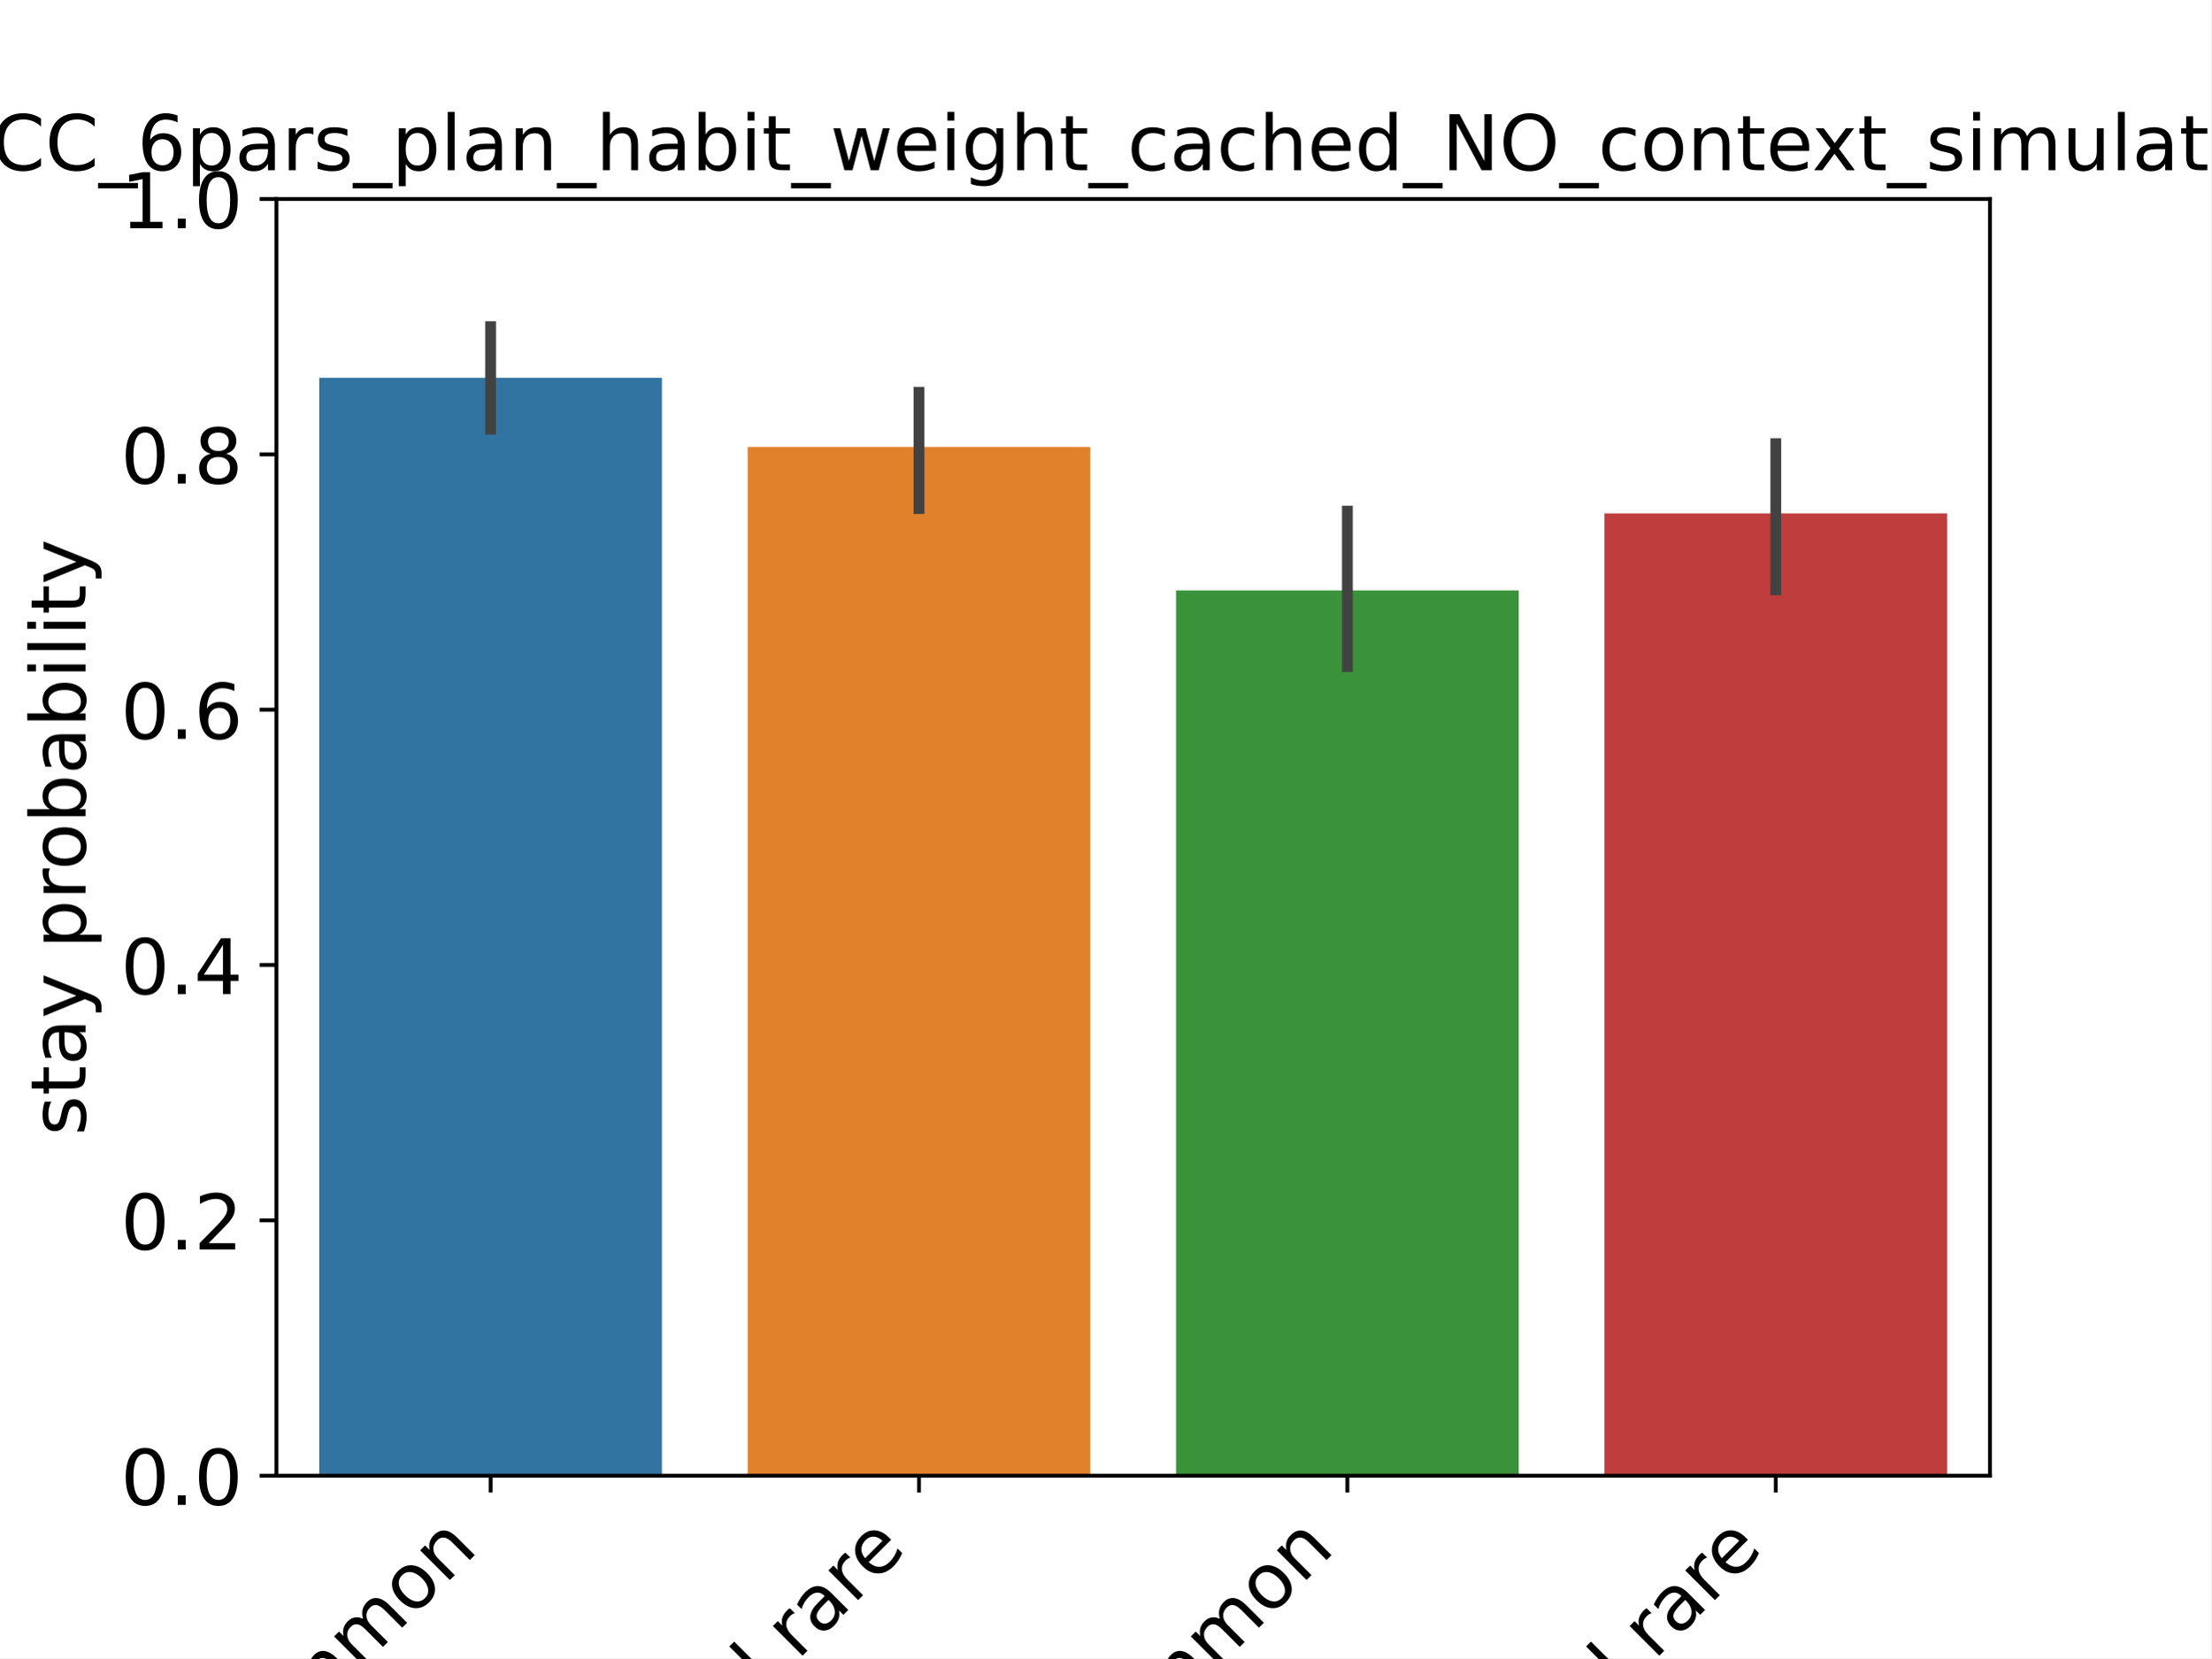
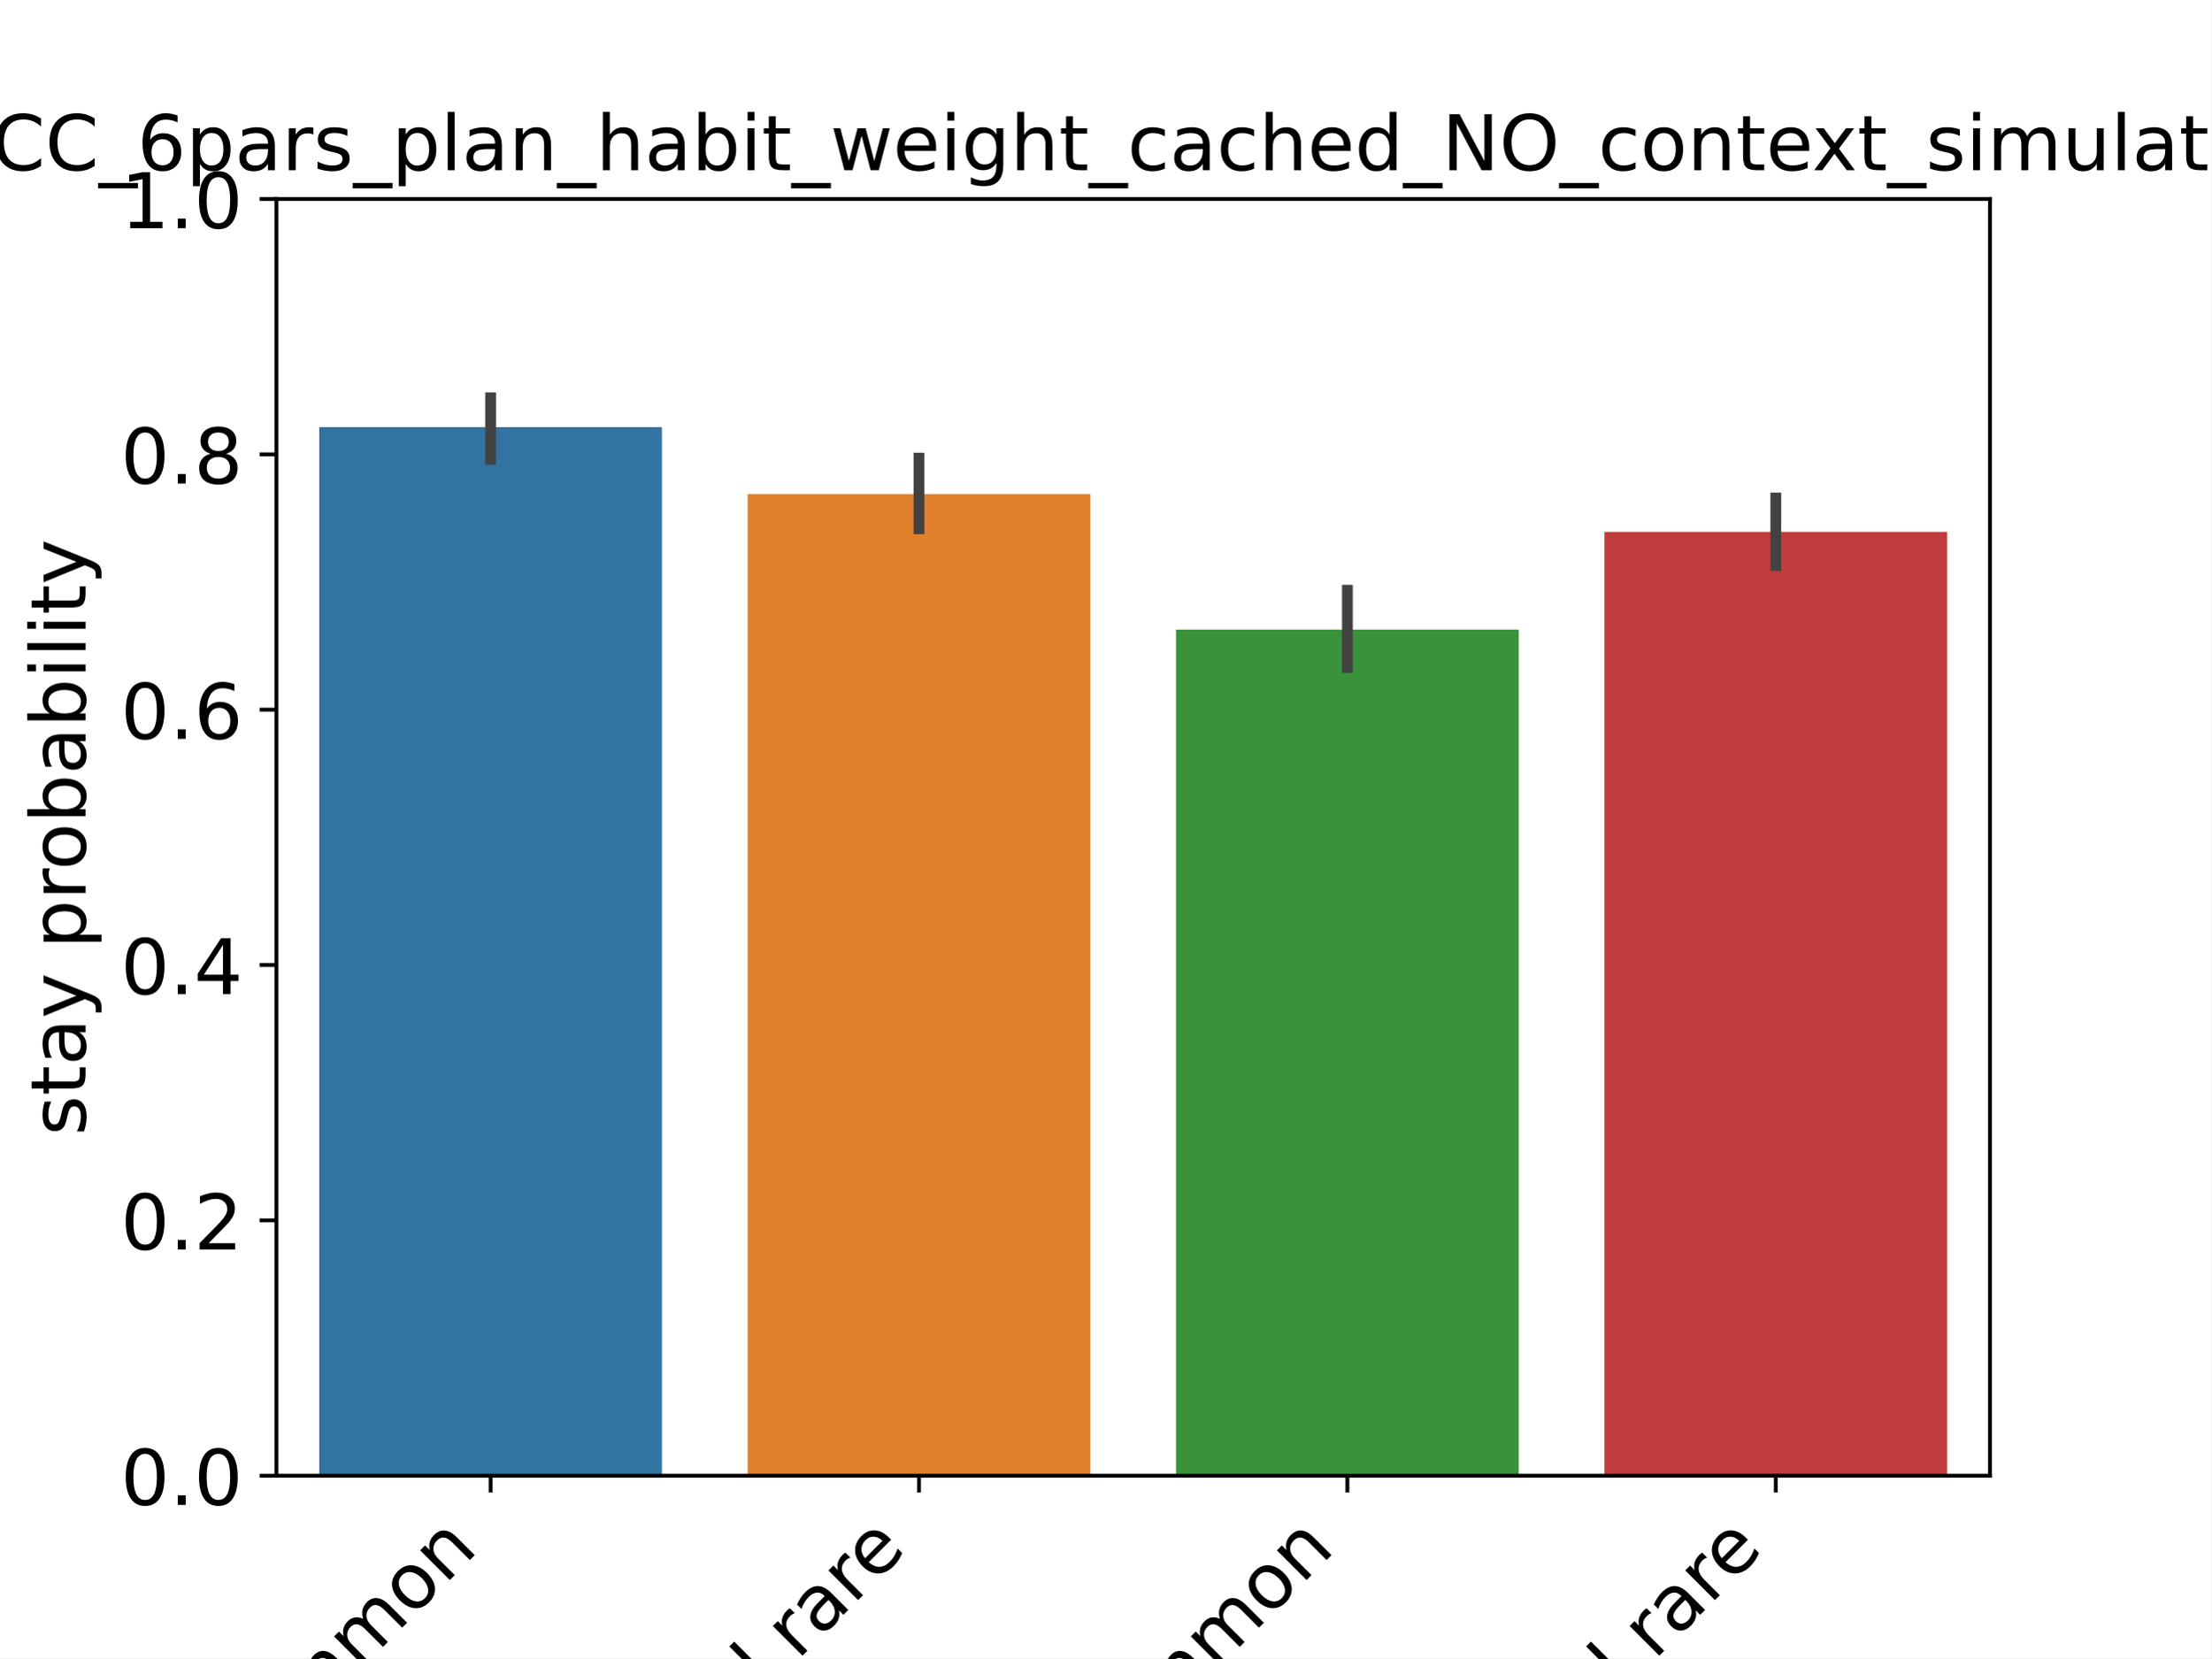
<svg xmlns="http://www.w3.org/2000/svg" xmlns:xlink="http://www.w3.org/1999/xlink" width="460.8pt" height="345.6pt" viewBox="0 0 460.8 345.6" version="1.1">
  <defs>
    <style type="text/css">*{stroke-linejoin: round; stroke-linecap: butt}</style>
  </defs>
  <g id="figure_1">
    <g id="patch_1">
      <path d="M 0 345.6  L 460.8 345.6  L 460.8 0  L 0 0  z " style="fill: #ffffff" />
    </g>
    <g id="axes_1">
      <g id="patch_2">
        <path d="M 57.6 307.584  L 414.72 307.584  L 414.72 41.472  L 57.6 41.472  z " style="fill: #ffffff" />
      </g>
      <g id="patch_3">
-         <path d="M 66.528 307.584  L 137.952 307.584  L 137.952 78.738  L 66.528 78.738  z " clip-path="url(#pe6ffb484b1)" style="fill: #3274a1" />
+         <path d="M 66.528 307.584  L 137.952 307.584  L 137.952 89.032  L 66.528 89.032  z " clip-path="url(#p9f98418de2)" style="fill: #3274a1" />
      </g>
      <g id="patch_4">
-         <path d="M 155.808 307.584  L 227.232 307.584  L 227.232 93.16  L 155.808 93.16  z " clip-path="url(#pe6ffb484b1)" style="fill: #e1812c" />
+         <path d="M 155.808 307.584  L 227.232 307.584  L 227.232 102.979  L 155.808 102.979  z " clip-path="url(#p9f98418de2)" style="fill: #e1812c" />
      </g>
      <g id="patch_5">
-         <path d="M 245.088 307.584  L 316.512 307.584  L 316.512 123.059  L 245.088 123.059  z " clip-path="url(#pe6ffb484b1)" style="fill: #3a923a" />
+         <path d="M 245.088 307.584  L 316.512 307.584  L 316.512 131.239  L 245.088 131.239  z " clip-path="url(#p9f98418de2)" style="fill: #3a923a" />
      </g>
      <g id="patch_6">
-         <path d="M 334.368 307.584  L 405.792 307.584  L 405.792 107.008  L 334.368 107.008  z " clip-path="url(#pe6ffb484b1)" style="fill: #c03d3e" />
+         <path d="M 334.368 307.584  L 405.792 307.584  L 405.792 110.868  L 334.368 110.868  z " clip-path="url(#p9f98418de2)" style="fill: #c03d3e" />
      </g>
      <g id="matplotlib.axis_1">
        <g id="xtick_1">
          <g id="line2d_1">
            <defs>
-               <path id="m8cacefad3a" d="M 0 0  L 0 3.5  " style="stroke: #000000; stroke-width: 0.8" />
+               <path id="mc9dd927cb3" d="M 0 0  L 0 3.5  " style="stroke: #000000; stroke-width: 0.8" />
            </defs>
            <g>
-               <use xlink:href="#m8cacefad3a" x="102.24" y="307.584" style="stroke: #000000; stroke-width: 0.8" />
+               <use xlink:href="#mc9dd927cb3" x="102.24" y="307.584" style="stroke: #000000; stroke-width: 0.8" />
            </g>
          </g>
          <g id="text_1">
            <g transform="translate(-6.307962 429.3757) rotate(-45) scale(0.16 -0.16)">
              <defs>
                <path id="DejaVuSans-72" d="M 2631 2963  Q 2534 3019 2420 3045  Q 2306 3072 2169 3072  Q 1681 3072 1420 2755  Q 1159 2438 1159 1844  L 1159 0  L 581 0  L 581 3500  L 1159 3500  L 1159 2956  Q 1341 3275 1631 3429  Q 1922 3584 2338 3584  Q 2397 3584 2469 3576  Q 2541 3569 2628 3553  L 2631 2963  z " transform="scale(0.015625)" />
                <path id="DejaVuSans-65" d="M 3597 1894  L 3597 1613  L 953 1613  Q 991 1019 1311 708  Q 1631 397 2203 397  Q 2534 397 2845 478  Q 3156 559 3463 722  L 3463 178  Q 3153 47 2828 -22  Q 2503 -91 2169 -91  Q 1331 -91 842 396  Q 353 884 353 1716  Q 353 2575 817 3079  Q 1281 3584 2069 3584  Q 2775 3584 3186 3129  Q 3597 2675 3597 1894  z M 3022 2063  Q 3016 2534 2758 2815  Q 2500 3097 2075 3097  Q 1594 3097 1305 2825  Q 1016 2553 972 2059  L 3022 2063  z " transform="scale(0.015625)" />
                <path id="DejaVuSans-77" d="M 269 3500  L 844 3500  L 1563 769  L 2278 3500  L 2956 3500  L 3675 769  L 4391 3500  L 4966 3500  L 4050 0  L 3372 0  L 2619 2869  L 1863 0  L 1184 0  L 269 3500  z " transform="scale(0.015625)" />
                <path id="DejaVuSans-61" d="M 2194 1759  Q 1497 1759 1228 1600  Q 959 1441 959 1056  Q 959 750 1161 570  Q 1363 391 1709 391  Q 2188 391 2477 730  Q 2766 1069 2766 1631  L 2766 1759  L 2194 1759  z M 3341 1997  L 3341 0  L 2766 0  L 2766 531  Q 2569 213 2275 61  Q 1981 -91 1556 -91  Q 1019 -91 701 211  Q 384 513 384 1019  Q 384 1609 779 1909  Q 1175 2209 1959 2209  L 2766 2209  L 2766 2266  Q 2766 2663 2505 2880  Q 2244 3097 1772 3097  Q 1472 3097 1187 3025  Q 903 2953 641 2809  L 641 3341  Q 956 3463 1253 3523  Q 1550 3584 1831 3584  Q 2591 3584 2966 3190  Q 3341 2797 3341 1997  z " transform="scale(0.015625)" />
                <path id="DejaVuSans-64" d="M 2906 2969  L 2906 4863  L 3481 4863  L 3481 0  L 2906 0  L 2906 525  Q 2725 213 2448 61  Q 2172 -91 1784 -91  Q 1150 -91 751 415  Q 353 922 353 1747  Q 353 2572 751 3078  Q 1150 3584 1784 3584  Q 2172 3584 2448 3432  Q 2725 3281 2906 2969  z M 947 1747  Q 947 1113 1208 752  Q 1469 391 1925 391  Q 2381 391 2643 752  Q 2906 1113 2906 1747  Q 2906 2381 2643 2742  Q 2381 3103 1925 3103  Q 1469 3103 1208 2742  Q 947 2381 947 1747  z " transform="scale(0.015625)" />
                <path id="DejaVuSans-20" transform="scale(0.015625)" />
                <path id="DejaVuSans-63" d="M 3122 3366  L 3122 2828  Q 2878 2963 2633 3030  Q 2388 3097 2138 3097  Q 1578 3097 1268 2742  Q 959 2388 959 1747  Q 959 1106 1268 751  Q 1578 397 2138 397  Q 2388 397 2633 464  Q 2878 531 3122 666  L 3122 134  Q 2881 22 2623 -34  Q 2366 -91 2075 -91  Q 1284 -91 818 406  Q 353 903 353 1747  Q 353 2603 823 3093  Q 1294 3584 2113 3584  Q 2378 3584 2631 3529  Q 2884 3475 3122 3366  z " transform="scale(0.015625)" />
                <path id="DejaVuSans-6f" d="M 1959 3097  Q 1497 3097 1228 2736  Q 959 2375 959 1747  Q 959 1119 1226 758  Q 1494 397 1959 397  Q 2419 397 2687 759  Q 2956 1122 2956 1747  Q 2956 2369 2687 2733  Q 2419 3097 1959 3097  z M 1959 3584  Q 2709 3584 3137 3096  Q 3566 2609 3566 1747  Q 3566 888 3137 398  Q 2709 -91 1959 -91  Q 1206 -91 779 398  Q 353 888 353 1747  Q 353 2609 779 3096  Q 1206 3584 1959 3584  z " transform="scale(0.015625)" />
                <path id="DejaVuSans-6d" d="M 3328 2828  Q 3544 3216 3844 3400  Q 4144 3584 4550 3584  Q 5097 3584 5394 3201  Q 5691 2819 5691 2113  L 5691 0  L 5113 0  L 5113 2094  Q 5113 2597 4934 2840  Q 4756 3084 4391 3084  Q 3944 3084 3684 2787  Q 3425 2491 3425 1978  L 3425 0  L 2847 0  L 2847 2094  Q 2847 2600 2669 2842  Q 2491 3084 2119 3084  Q 1678 3084 1418 2786  Q 1159 2488 1159 1978  L 1159 0  L 581 0  L 581 3500  L 1159 3500  L 1159 2956  Q 1356 3278 1631 3431  Q 1906 3584 2284 3584  Q 2666 3584 2933 3390  Q 3200 3197 3328 2828  z " transform="scale(0.015625)" />
                <path id="DejaVuSans-6e" d="M 3513 2113  L 3513 0  L 2938 0  L 2938 2094  Q 2938 2591 2744 2837  Q 2550 3084 2163 3084  Q 1697 3084 1428 2787  Q 1159 2491 1159 1978  L 1159 0  L 581 0  L 581 3500  L 1159 3500  L 1159 2956  Q 1366 3272 1645 3428  Q 1925 3584 2291 3584  Q 2894 3584 3203 3211  Q 3513 2838 3513 2113  z " transform="scale(0.015625)" />
              </defs>
              <use xlink:href="#DejaVuSans-72" />
              <use xlink:href="#DejaVuSans-65" transform="translate(38.86328 0)" />
              <use xlink:href="#DejaVuSans-77" transform="translate(100.3867 0)" />
              <use xlink:href="#DejaVuSans-61" transform="translate(182.1738 0)" />
              <use xlink:href="#DejaVuSans-72" transform="translate(243.4531 0)" />
              <use xlink:href="#DejaVuSans-64" transform="translate(282.8164 0)" />
              <use xlink:href="#DejaVuSans-65" transform="translate(346.293 0)" />
              <use xlink:href="#DejaVuSans-64" transform="translate(407.8164 0)" />
              <use xlink:href="#DejaVuSans-20" transform="translate(471.293 0)" />
              <use xlink:href="#DejaVuSans-63" transform="translate(503.0801 0)" />
              <use xlink:href="#DejaVuSans-6f" transform="translate(558.0605 0)" />
              <use xlink:href="#DejaVuSans-6d" transform="translate(619.2422 0)" />
              <use xlink:href="#DejaVuSans-6d" transform="translate(716.6543 0)" />
              <use xlink:href="#DejaVuSans-6f" transform="translate(814.0664 0)" />
              <use xlink:href="#DejaVuSans-6e" transform="translate(875.248 0)" />
            </g>
          </g>
        </g>
        <g id="xtick_2">
          <g id="line2d_2">
            <g>
-               <use xlink:href="#m8cacefad3a" x="191.52" y="307.584" style="stroke: #000000; stroke-width: 0.8" />
+               <use xlink:href="#mc9dd927cb3" x="191.52" y="307.584" style="stroke: #000000; stroke-width: 0.8" />
            </g>
          </g>
          <g id="text_2">
            <g transform="translate(109.3065 403.0413) rotate(-45) scale(0.16 -0.16)">
              <use xlink:href="#DejaVuSans-72" />
              <use xlink:href="#DejaVuSans-65" transform="translate(38.86328 0)" />
              <use xlink:href="#DejaVuSans-77" transform="translate(100.3867 0)" />
              <use xlink:href="#DejaVuSans-61" transform="translate(182.1738 0)" />
              <use xlink:href="#DejaVuSans-72" transform="translate(243.4531 0)" />
              <use xlink:href="#DejaVuSans-64" transform="translate(282.8164 0)" />
              <use xlink:href="#DejaVuSans-65" transform="translate(346.293 0)" />
              <use xlink:href="#DejaVuSans-64" transform="translate(407.8164 0)" />
              <use xlink:href="#DejaVuSans-20" transform="translate(471.293 0)" />
              <use xlink:href="#DejaVuSans-72" transform="translate(503.0801 0)" />
              <use xlink:href="#DejaVuSans-61" transform="translate(544.1934 0)" />
              <use xlink:href="#DejaVuSans-72" transform="translate(605.4727 0)" />
              <use xlink:href="#DejaVuSans-65" transform="translate(644.3359 0)" />
            </g>
          </g>
        </g>
        <g id="xtick_3">
          <g id="line2d_3">
            <g>
-               <use xlink:href="#m8cacefad3a" x="280.8" y="307.584" style="stroke: #000000; stroke-width: 0.8" />
+               <use xlink:href="#mc9dd927cb3" x="280.8" y="307.584" style="stroke: #000000; stroke-width: 0.8" />
            </g>
          </g>
          <g id="text_3">
            <g transform="translate(157.9119 443.7158) rotate(-45) scale(0.16 -0.16)">
              <defs>
                <path id="DejaVuSans-75" d="M 544 1381  L 544 3500  L 1119 3500  L 1119 1403  Q 1119 906 1312 657  Q 1506 409 1894 409  Q 2359 409 2629 706  Q 2900 1003 2900 1516  L 2900 3500  L 3475 3500  L 3475 0  L 2900 0  L 2900 538  Q 2691 219 2414 64  Q 2138 -91 1772 -91  Q 1169 -91 856 284  Q 544 659 544 1381  z M 1991 3584  L 1991 3584  z " transform="scale(0.015625)" />
              </defs>
              <use xlink:href="#DejaVuSans-75" />
              <use xlink:href="#DejaVuSans-6e" transform="translate(63.37891 0)" />
              <use xlink:href="#DejaVuSans-72" transform="translate(126.7578 0)" />
              <use xlink:href="#DejaVuSans-65" transform="translate(165.6211 0)" />
              <use xlink:href="#DejaVuSans-77" transform="translate(227.1445 0)" />
              <use xlink:href="#DejaVuSans-61" transform="translate(308.9316 0)" />
              <use xlink:href="#DejaVuSans-72" transform="translate(370.2109 0)" />
              <use xlink:href="#DejaVuSans-64" transform="translate(409.5742 0)" />
              <use xlink:href="#DejaVuSans-65" transform="translate(473.0508 0)" />
              <use xlink:href="#DejaVuSans-64" transform="translate(534.5742 0)" />
              <use xlink:href="#DejaVuSans-20" transform="translate(598.0508 0)" />
              <use xlink:href="#DejaVuSans-63" transform="translate(629.8379 0)" />
              <use xlink:href="#DejaVuSans-6f" transform="translate(684.8184 0)" />
              <use xlink:href="#DejaVuSans-6d" transform="translate(746 0)" />
              <use xlink:href="#DejaVuSans-6d" transform="translate(843.4121 0)" />
              <use xlink:href="#DejaVuSans-6f" transform="translate(940.8242 0)" />
              <use xlink:href="#DejaVuSans-6e" transform="translate(1002.006 0)" />
            </g>
          </g>
        </g>
        <g id="xtick_4">
          <g id="line2d_4">
            <g>
-               <use xlink:href="#m8cacefad3a" x="370.08" y="307.584" style="stroke: #000000; stroke-width: 0.8" />
+               <use xlink:href="#mc9dd927cb3" x="370.08" y="307.584" style="stroke: #000000; stroke-width: 0.8" />
            </g>
          </g>
          <g id="text_4">
            <g transform="translate(273.5263 417.3814) rotate(-45) scale(0.16 -0.16)">
              <use xlink:href="#DejaVuSans-75" />
              <use xlink:href="#DejaVuSans-6e" transform="translate(63.37891 0)" />
              <use xlink:href="#DejaVuSans-72" transform="translate(126.7578 0)" />
              <use xlink:href="#DejaVuSans-65" transform="translate(165.6211 0)" />
              <use xlink:href="#DejaVuSans-77" transform="translate(227.1445 0)" />
              <use xlink:href="#DejaVuSans-61" transform="translate(308.9316 0)" />
              <use xlink:href="#DejaVuSans-72" transform="translate(370.2109 0)" />
              <use xlink:href="#DejaVuSans-64" transform="translate(409.5742 0)" />
              <use xlink:href="#DejaVuSans-65" transform="translate(473.0508 0)" />
              <use xlink:href="#DejaVuSans-64" transform="translate(534.5742 0)" />
              <use xlink:href="#DejaVuSans-20" transform="translate(598.0508 0)" />
              <use xlink:href="#DejaVuSans-72" transform="translate(629.8379 0)" />
              <use xlink:href="#DejaVuSans-61" transform="translate(670.9512 0)" />
              <use xlink:href="#DejaVuSans-72" transform="translate(732.2305 0)" />
              <use xlink:href="#DejaVuSans-65" transform="translate(771.0938 0)" />
            </g>
          </g>
        </g>
      </g>
      <g id="matplotlib.axis_2">
        <g id="ytick_1">
          <g id="line2d_5">
            <defs>
-               <path id="mf212283c61" d="M 0 0  L -3.5 0  " style="stroke: #000000; stroke-width: 0.8" />
+               <path id="m3d195d88f5" d="M 0 0  L -3.5 0  " style="stroke: #000000; stroke-width: 0.8" />
            </defs>
            <g>
-               <use xlink:href="#mf212283c61" x="57.6" y="307.584" style="stroke: #000000; stroke-width: 0.8" />
+               <use xlink:href="#m3d195d88f5" x="57.6" y="307.584" style="stroke: #000000; stroke-width: 0.8" />
            </g>
          </g>
          <g id="text_5">
            <g transform="translate(25.155 313.6628) scale(0.16 -0.16)">
              <defs>
                <path id="DejaVuSans-30" d="M 2034 4250  Q 1547 4250 1301 3770  Q 1056 3291 1056 2328  Q 1056 1369 1301 889  Q 1547 409 2034 409  Q 2525 409 2770 889  Q 3016 1369 3016 2328  Q 3016 3291 2770 3770  Q 2525 4250 2034 4250  z M 2034 4750  Q 2819 4750 3233 4129  Q 3647 3509 3647 2328  Q 3647 1150 3233 529  Q 2819 -91 2034 -91  Q 1250 -91 836 529  Q 422 1150 422 2328  Q 422 3509 836 4129  Q 1250 4750 2034 4750  z " transform="scale(0.015625)" />
                <path id="DejaVuSans-2e" d="M 684 794  L 1344 794  L 1344 0  L 684 0  L 684 794  z " transform="scale(0.015625)" />
              </defs>
              <use xlink:href="#DejaVuSans-30" />
              <use xlink:href="#DejaVuSans-2e" transform="translate(63.62305 0)" />
              <use xlink:href="#DejaVuSans-30" transform="translate(95.41016 0)" />
            </g>
          </g>
        </g>
        <g id="ytick_2">
          <g id="line2d_6">
            <g>
-               <use xlink:href="#mf212283c61" x="57.6" y="254.362" style="stroke: #000000; stroke-width: 0.8" />
+               <use xlink:href="#m3d195d88f5" x="57.6" y="254.362" style="stroke: #000000; stroke-width: 0.8" />
            </g>
          </g>
          <g id="text_6">
            <g transform="translate(25.155 260.4403) scale(0.16 -0.16)">
              <defs>
                <path id="DejaVuSans-32" d="M 1228 531  L 3431 531  L 3431 0  L 469 0  L 469 531  Q 828 903 1448 1529  Q 2069 2156 2228 2338  Q 2531 2678 2651 2914  Q 2772 3150 2772 3378  Q 2772 3750 2511 3984  Q 2250 4219 1831 4219  Q 1534 4219 1204 4116  Q 875 4013 500 3803  L 500 4441  Q 881 4594 1212 4672  Q 1544 4750 1819 4750  Q 2544 4750 2975 4387  Q 3406 4025 3406 3419  Q 3406 3131 3298 2873  Q 3191 2616 2906 2266  Q 2828 2175 2409 1742  Q 1991 1309 1228 531  z " transform="scale(0.015625)" />
              </defs>
              <use xlink:href="#DejaVuSans-30" />
              <use xlink:href="#DejaVuSans-2e" transform="translate(63.62305 0)" />
              <use xlink:href="#DejaVuSans-32" transform="translate(95.41016 0)" />
            </g>
          </g>
        </g>
        <g id="ytick_3">
          <g id="line2d_7">
            <g>
-               <use xlink:href="#mf212283c61" x="57.6" y="201.139" style="stroke: #000000; stroke-width: 0.8" />
+               <use xlink:href="#m3d195d88f5" x="57.6" y="201.139" style="stroke: #000000; stroke-width: 0.8" />
            </g>
          </g>
          <g id="text_7">
            <g transform="translate(25.155 207.2179) scale(0.16 -0.16)">
              <defs>
                <path id="DejaVuSans-34" d="M 2419 4116  L 825 1625  L 2419 1625  L 2419 4116  z M 2253 4666  L 3047 4666  L 3047 1625  L 3713 1625  L 3713 1100  L 3047 1100  L 3047 0  L 2419 0  L 2419 1100  L 313 1100  L 313 1709  L 2253 4666  z " transform="scale(0.015625)" />
              </defs>
              <use xlink:href="#DejaVuSans-30" />
              <use xlink:href="#DejaVuSans-2e" transform="translate(63.62305 0)" />
              <use xlink:href="#DejaVuSans-34" transform="translate(95.41016 0)" />
            </g>
          </g>
        </g>
        <g id="ytick_4">
          <g id="line2d_8">
            <g>
-               <use xlink:href="#mf212283c61" x="57.6" y="147.917" style="stroke: #000000; stroke-width: 0.8" />
+               <use xlink:href="#m3d195d88f5" x="57.6" y="147.917" style="stroke: #000000; stroke-width: 0.8" />
            </g>
          </g>
          <g id="text_8">
            <g transform="translate(25.155 153.9955) scale(0.16 -0.16)">
              <defs>
                <path id="DejaVuSans-36" d="M 2113 2584  Q 1688 2584 1439 2293  Q 1191 2003 1191 1497  Q 1191 994 1439 701  Q 1688 409 2113 409  Q 2538 409 2786 701  Q 3034 994 3034 1497  Q 3034 2003 2786 2293  Q 2538 2584 2113 2584  z M 3366 4563  L 3366 3988  Q 3128 4100 2886 4159  Q 2644 4219 2406 4219  Q 1781 4219 1451 3797  Q 1122 3375 1075 2522  Q 1259 2794 1537 2939  Q 1816 3084 2150 3084  Q 2853 3084 3261 2657  Q 3669 2231 3669 1497  Q 3669 778 3244 343  Q 2819 -91 2113 -91  Q 1303 -91 875 529  Q 447 1150 447 2328  Q 447 3434 972 4092  Q 1497 4750 2381 4750  Q 2619 4750 2861 4703  Q 3103 4656 3366 4563  z " transform="scale(0.015625)" />
              </defs>
              <use xlink:href="#DejaVuSans-30" />
              <use xlink:href="#DejaVuSans-2e" transform="translate(63.62305 0)" />
              <use xlink:href="#DejaVuSans-36" transform="translate(95.41016 0)" />
            </g>
          </g>
        </g>
        <g id="ytick_5">
          <g id="line2d_9">
            <g>
-               <use xlink:href="#mf212283c61" x="57.6" y="94.694" style="stroke: #000000; stroke-width: 0.8" />
+               <use xlink:href="#m3d195d88f5" x="57.6" y="94.694" style="stroke: #000000; stroke-width: 0.8" />
            </g>
          </g>
          <g id="text_9">
            <g transform="translate(25.155 100.7731) scale(0.16 -0.16)">
              <defs>
                <path id="DejaVuSans-38" d="M 2034 2216  Q 1584 2216 1326 1975  Q 1069 1734 1069 1313  Q 1069 891 1326 650  Q 1584 409 2034 409  Q 2484 409 2743 651  Q 3003 894 3003 1313  Q 3003 1734 2745 1975  Q 2488 2216 2034 2216  z M 1403 2484  Q 997 2584 770 2862  Q 544 3141 544 3541  Q 544 4100 942 4425  Q 1341 4750 2034 4750  Q 2731 4750 3128 4425  Q 3525 4100 3525 3541  Q 3525 3141 3298 2862  Q 3072 2584 2669 2484  Q 3125 2378 3379 2068  Q 3634 1759 3634 1313  Q 3634 634 3220 271  Q 2806 -91 2034 -91  Q 1263 -91 848 271  Q 434 634 434 1313  Q 434 1759 690 2068  Q 947 2378 1403 2484  z M 1172 3481  Q 1172 3119 1398 2916  Q 1625 2713 2034 2713  Q 2441 2713 2670 2916  Q 2900 3119 2900 3481  Q 2900 3844 2670 4047  Q 2441 4250 2034 4250  Q 1625 4250 1398 4047  Q 1172 3844 1172 3481  z " transform="scale(0.015625)" />
              </defs>
              <use xlink:href="#DejaVuSans-30" />
              <use xlink:href="#DejaVuSans-2e" transform="translate(63.62305 0)" />
              <use xlink:href="#DejaVuSans-38" transform="translate(95.41016 0)" />
            </g>
          </g>
        </g>
        <g id="ytick_6">
          <g id="line2d_10">
            <g>
-               <use xlink:href="#mf212283c61" x="57.6" y="41.472" style="stroke: #000000; stroke-width: 0.8" />
+               <use xlink:href="#m3d195d88f5" x="57.6" y="41.472" style="stroke: #000000; stroke-width: 0.8" />
            </g>
          </g>
          <g id="text_10">
            <g transform="translate(25.155 47.55075) scale(0.16 -0.16)">
              <defs>
                <path id="DejaVuSans-31" d="M 794 531  L 1825 531  L 1825 4091  L 703 3866  L 703 4441  L 1819 4666  L 2450 4666  L 2450 531  L 3481 531  L 3481 0  L 794 0  L 794 531  z " transform="scale(0.015625)" />
              </defs>
              <use xlink:href="#DejaVuSans-31" />
              <use xlink:href="#DejaVuSans-2e" transform="translate(63.62305 0)" />
              <use xlink:href="#DejaVuSans-30" transform="translate(95.41016 0)" />
            </g>
          </g>
        </g>
        <g id="text_11">
          <g transform="translate(17.8275 236.693) rotate(-90) scale(0.16 -0.16)">
            <defs>
              <path id="DejaVuSans-73" d="M 2834 3397  L 2834 2853  Q 2591 2978 2328 3040  Q 2066 3103 1784 3103  Q 1356 3103 1142 2972  Q 928 2841 928 2578  Q 928 2378 1081 2264  Q 1234 2150 1697 2047  L 1894 2003  Q 2506 1872 2764 1633  Q 3022 1394 3022 966  Q 3022 478 2636 193  Q 2250 -91 1575 -91  Q 1294 -91 989 -36  Q 684 19 347 128  L 347 722  Q 666 556 975 473  Q 1284 391 1588 391  Q 1994 391 2212 530  Q 2431 669 2431 922  Q 2431 1156 2273 1281  Q 2116 1406 1581 1522  L 1381 1569  Q 847 1681 609 1914  Q 372 2147 372 2553  Q 372 3047 722 3315  Q 1072 3584 1716 3584  Q 2034 3584 2315 3537  Q 2597 3491 2834 3397  z " transform="scale(0.015625)" />
              <path id="DejaVuSans-74" d="M 1172 4494  L 1172 3500  L 2356 3500  L 2356 3053  L 1172 3053  L 1172 1153  Q 1172 725 1289 603  Q 1406 481 1766 481  L 2356 481  L 2356 0  L 1766 0  Q 1100 0 847 248  Q 594 497 594 1153  L 594 3053  L 172 3053  L 172 3500  L 594 3500  L 594 4494  L 1172 4494  z " transform="scale(0.015625)" />
              <path id="DejaVuSans-79" d="M 2059 -325  Q 1816 -950 1584 -1140  Q 1353 -1331 966 -1331  L 506 -1331  L 506 -850  L 844 -850  Q 1081 -850 1212 -737  Q 1344 -625 1503 -206  L 1606 56  L 191 3500  L 800 3500  L 1894 763  L 2988 3500  L 3597 3500  L 2059 -325  z " transform="scale(0.015625)" />
              <path id="DejaVuSans-70" d="M 1159 525  L 1159 -1331  L 581 -1331  L 581 3500  L 1159 3500  L 1159 2969  Q 1341 3281 1617 3432  Q 1894 3584 2278 3584  Q 2916 3584 3314 3078  Q 3713 2572 3713 1747  Q 3713 922 3314 415  Q 2916 -91 2278 -91  Q 1894 -91 1617 61  Q 1341 213 1159 525  z M 3116 1747  Q 3116 2381 2855 2742  Q 2594 3103 2138 3103  Q 1681 3103 1420 2742  Q 1159 2381 1159 1747  Q 1159 1113 1420 752  Q 1681 391 2138 391  Q 2594 391 2855 752  Q 3116 1113 3116 1747  z " transform="scale(0.015625)" />
              <path id="DejaVuSans-62" d="M 3116 1747  Q 3116 2381 2855 2742  Q 2594 3103 2138 3103  Q 1681 3103 1420 2742  Q 1159 2381 1159 1747  Q 1159 1113 1420 752  Q 1681 391 2138 391  Q 2594 391 2855 752  Q 3116 1113 3116 1747  z M 1159 2969  Q 1341 3281 1617 3432  Q 1894 3584 2278 3584  Q 2916 3584 3314 3078  Q 3713 2572 3713 1747  Q 3713 922 3314 415  Q 2916 -91 2278 -91  Q 1894 -91 1617 61  Q 1341 213 1159 525  L 1159 0  L 581 0  L 581 4863  L 1159 4863  L 1159 2969  z " transform="scale(0.015625)" />
              <path id="DejaVuSans-69" d="M 603 3500  L 1178 3500  L 1178 0  L 603 0  L 603 3500  z M 603 4863  L 1178 4863  L 1178 4134  L 603 4134  L 603 4863  z " transform="scale(0.015625)" />
              <path id="DejaVuSans-6c" d="M 603 4863  L 1178 4863  L 1178 0  L 603 0  L 603 4863  z " transform="scale(0.015625)" />
            </defs>
            <use xlink:href="#DejaVuSans-73" />
            <use xlink:href="#DejaVuSans-74" transform="translate(52.09961 0)" />
            <use xlink:href="#DejaVuSans-61" transform="translate(91.30859 0)" />
            <use xlink:href="#DejaVuSans-79" transform="translate(152.5879 0)" />
            <use xlink:href="#DejaVuSans-20" transform="translate(211.7676 0)" />
            <use xlink:href="#DejaVuSans-70" transform="translate(243.5547 0)" />
            <use xlink:href="#DejaVuSans-72" transform="translate(307.0312 0)" />
            <use xlink:href="#DejaVuSans-6f" transform="translate(345.8945 0)" />
            <use xlink:href="#DejaVuSans-62" transform="translate(407.0762 0)" />
            <use xlink:href="#DejaVuSans-61" transform="translate(470.5527 0)" />
            <use xlink:href="#DejaVuSans-62" transform="translate(531.832 0)" />
            <use xlink:href="#DejaVuSans-69" transform="translate(595.3086 0)" />
            <use xlink:href="#DejaVuSans-6c" transform="translate(623.0918 0)" />
            <use xlink:href="#DejaVuSans-69" transform="translate(650.875 0)" />
            <use xlink:href="#DejaVuSans-74" transform="translate(678.6582 0)" />
            <use xlink:href="#DejaVuSans-79" transform="translate(717.8672 0)" />
          </g>
        </g>
      </g>
      <g id="line2d_11">
-         <path d="M 102.24 89.458  L 102.24 68.088  " clip-path="url(#pe6ffb484b1)" style="fill: none; stroke: #424242; stroke-width: 2.25; stroke-linecap: square" />
+         <path d="M 102.24 95.755  L 102.24 82.898  " clip-path="url(#p9f98418de2)" style="fill: none; stroke: #424242; stroke-width: 2.25; stroke-linecap: square" />
      </g>
      <g id="line2d_12">
-         <path d="M 191.52 106  L 191.52 81.761  " clip-path="url(#pe6ffb484b1)" style="fill: none; stroke: #424242; stroke-width: 2.25; stroke-linecap: square" />
+         <path d="M 191.52 110.213  L 191.52 95.486  " clip-path="url(#p9f98418de2)" style="fill: none; stroke: #424242; stroke-width: 2.25; stroke-linecap: square" />
      </g>
      <g id="line2d_13">
-         <path d="M 280.8 138.92  L 280.8 106.53  " clip-path="url(#pe6ffb484b1)" style="fill: none; stroke: #424242; stroke-width: 2.25; stroke-linecap: square" />
+         <path d="M 280.8 139.123  L 280.8 123.025  " clip-path="url(#p9f98418de2)" style="fill: none; stroke: #424242; stroke-width: 2.25; stroke-linecap: square" />
      </g>
      <g id="line2d_14">
-         <path d="M 370.08 122.941  L 370.08 92.463  " clip-path="url(#pe6ffb484b1)" style="fill: none; stroke: #424242; stroke-width: 2.25; stroke-linecap: square" />
+         <path d="M 370.08 117.878  L 370.08 103.805  " clip-path="url(#p9f98418de2)" style="fill: none; stroke: #424242; stroke-width: 2.25; stroke-linecap: square" />
      </g>
      <g id="patch_7">
        <path d="M 57.6 307.584  L 57.6 41.472  " style="fill: none; stroke: #000000; stroke-width: 0.8; stroke-linejoin: miter; stroke-linecap: square" />
      </g>
      <g id="patch_8">
        <path d="M 414.72 307.584  L 414.72 41.472  " style="fill: none; stroke: #000000; stroke-width: 0.8; stroke-linejoin: miter; stroke-linecap: square" />
      </g>
      <g id="patch_9">
        <path d="M 57.6 307.584  L 414.72 307.584  " style="fill: none; stroke: #000000; stroke-width: 0.8; stroke-linejoin: miter; stroke-linecap: square" />
      </g>
      <g id="patch_10">
        <path d="M 57.6 41.472  L 414.72 41.472  " style="fill: none; stroke: #000000; stroke-width: 0.8; stroke-linejoin: miter; stroke-linecap: square" />
      </g>
      <g id="text_12">
        <g transform="translate(-12.45375 35.472) scale(0.16 -0.16)">
          <defs>
            <path id="DejaVuSans-42" d="M 1259 2228  L 1259 519  L 2272 519  Q 2781 519 3026 730  Q 3272 941 3272 1375  Q 3272 1813 3026 2020  Q 2781 2228 2272 2228  L 1259 2228  z M 1259 4147  L 1259 2741  L 2194 2741  Q 2656 2741 2882 2914  Q 3109 3088 3109 3444  Q 3109 3797 2882 3972  Q 2656 4147 2194 4147  L 1259 4147  z M 628 4666  L 2241 4666  Q 2963 4666 3353 4366  Q 3744 4066 3744 3513  Q 3744 3084 3544 2831  Q 3344 2578 2956 2516  Q 3422 2416 3680 2098  Q 3938 1781 3938 1306  Q 3938 681 3513 340  Q 3088 0 2303 0  L 628 0  L 628 4666  z " transform="scale(0.015625)" />
            <path id="DejaVuSans-43" d="M 4122 4306  L 4122 3641  Q 3803 3938 3442 4084  Q 3081 4231 2675 4231  Q 1875 4231 1450 3742  Q 1025 3253 1025 2328  Q 1025 1406 1450 917  Q 1875 428 2675 428  Q 3081 428 3442 575  Q 3803 722 4122 1019  L 4122 359  Q 3791 134 3420 21  Q 3050 -91 2638 -91  Q 1578 -91 968 557  Q 359 1206 359 2328  Q 359 3453 968 4101  Q 1578 4750 2638 4750  Q 3056 4750 3426 4639  Q 3797 4528 4122 4306  z " transform="scale(0.015625)" />
            <path id="DejaVuSans-5f" d="M 3263 -1063  L 3263 -1509  L -63 -1509  L -63 -1063  L 3263 -1063  z " transform="scale(0.015625)" />
            <path id="DejaVuSans-68" d="M 3513 2113  L 3513 0  L 2938 0  L 2938 2094  Q 2938 2591 2744 2837  Q 2550 3084 2163 3084  Q 1697 3084 1428 2787  Q 1159 2491 1159 1978  L 1159 0  L 581 0  L 581 4863  L 1159 4863  L 1159 2956  Q 1366 3272 1645 3428  Q 1925 3584 2291 3584  Q 2894 3584 3203 3211  Q 3513 2838 3513 2113  z " transform="scale(0.015625)" />
            <path id="DejaVuSans-67" d="M 2906 1791  Q 2906 2416 2648 2759  Q 2391 3103 1925 3103  Q 1463 3103 1205 2759  Q 947 2416 947 1791  Q 947 1169 1205 825  Q 1463 481 1925 481  Q 2391 481 2648 825  Q 2906 1169 2906 1791  z M 3481 434  Q 3481 -459 3084 -895  Q 2688 -1331 1869 -1331  Q 1566 -1331 1297 -1286  Q 1028 -1241 775 -1147  L 775 -588  Q 1028 -725 1275 -790  Q 1522 -856 1778 -856  Q 2344 -856 2625 -561  Q 2906 -266 2906 331  L 2906 616  Q 2728 306 2450 153  Q 2172 0 1784 0  Q 1141 0 747 490  Q 353 981 353 1791  Q 353 2603 747 3093  Q 1141 3584 1784 3584  Q 2172 3584 2450 3431  Q 2728 3278 2906 2969  L 2906 3500  L 3481 3500  L 3481 434  z " transform="scale(0.015625)" />
            <path id="DejaVuSans-4e" d="M 628 4666  L 1478 4666  L 3547 763  L 3547 4666  L 4159 4666  L 4159 0  L 3309 0  L 1241 3903  L 1241 0  L 628 0  L 628 4666  z " transform="scale(0.015625)" />
            <path id="DejaVuSans-4f" d="M 2522 4238  Q 1834 4238 1429 3725  Q 1025 3213 1025 2328  Q 1025 1447 1429 934  Q 1834 422 2522 422  Q 3209 422 3611 934  Q 4013 1447 4013 2328  Q 4013 3213 3611 3725  Q 3209 4238 2522 4238  z M 2522 4750  Q 3503 4750 4090 4092  Q 4678 3434 4678 2328  Q 4678 1225 4090 567  Q 3503 -91 2522 -91  Q 1538 -91 948 565  Q 359 1222 359 2328  Q 359 3434 948 4092  Q 1538 4750 2522 4750  z " transform="scale(0.015625)" />
            <path id="DejaVuSans-78" d="M 3513 3500  L 2247 1797  L 3578 0  L 2900 0  L 1881 1375  L 863 0  L 184 0  L 1544 1831  L 300 3500  L 978 3500  L 1906 2253  L 2834 3500  L 3513 3500  z " transform="scale(0.015625)" />
          </defs>
          <use xlink:href="#DejaVuSans-42" />
          <use xlink:href="#DejaVuSans-43" transform="translate(66.85352 0)" />
          <use xlink:href="#DejaVuSans-43" transform="translate(136.6777 0)" />
          <use xlink:href="#DejaVuSans-5f" transform="translate(206.502 0)" />
          <use xlink:href="#DejaVuSans-36" transform="translate(256.502 0)" />
          <use xlink:href="#DejaVuSans-70" transform="translate(320.125 0)" />
          <use xlink:href="#DejaVuSans-61" transform="translate(383.6016 0)" />
          <use xlink:href="#DejaVuSans-72" transform="translate(444.8809 0)" />
          <use xlink:href="#DejaVuSans-73" transform="translate(485.9941 0)" />
          <use xlink:href="#DejaVuSans-5f" transform="translate(538.0938 0)" />
          <use xlink:href="#DejaVuSans-70" transform="translate(588.0938 0)" />
          <use xlink:href="#DejaVuSans-6c" transform="translate(651.5703 0)" />
          <use xlink:href="#DejaVuSans-61" transform="translate(679.3535 0)" />
          <use xlink:href="#DejaVuSans-6e" transform="translate(740.6328 0)" />
          <use xlink:href="#DejaVuSans-5f" transform="translate(804.0117 0)" />
          <use xlink:href="#DejaVuSans-68" transform="translate(854.0117 0)" />
          <use xlink:href="#DejaVuSans-61" transform="translate(917.3906 0)" />
          <use xlink:href="#DejaVuSans-62" transform="translate(978.6699 0)" />
          <use xlink:href="#DejaVuSans-69" transform="translate(1042.146 0)" />
          <use xlink:href="#DejaVuSans-74" transform="translate(1069.93 0)" />
          <use xlink:href="#DejaVuSans-5f" transform="translate(1109.139 0)" />
          <use xlink:href="#DejaVuSans-77" transform="translate(1159.139 0)" />
          <use xlink:href="#DejaVuSans-65" transform="translate(1240.926 0)" />
          <use xlink:href="#DejaVuSans-69" transform="translate(1302.449 0)" />
          <use xlink:href="#DejaVuSans-67" transform="translate(1330.232 0)" />
          <use xlink:href="#DejaVuSans-68" transform="translate(1393.709 0)" />
          <use xlink:href="#DejaVuSans-74" transform="translate(1457.088 0)" />
          <use xlink:href="#DejaVuSans-5f" transform="translate(1496.297 0)" />
          <use xlink:href="#DejaVuSans-63" transform="translate(1546.297 0)" />
          <use xlink:href="#DejaVuSans-61" transform="translate(1601.277 0)" />
          <use xlink:href="#DejaVuSans-63" transform="translate(1662.557 0)" />
          <use xlink:href="#DejaVuSans-68" transform="translate(1717.537 0)" />
          <use xlink:href="#DejaVuSans-65" transform="translate(1780.916 0)" />
          <use xlink:href="#DejaVuSans-64" transform="translate(1842.439 0)" />
          <use xlink:href="#DejaVuSans-5f" transform="translate(1905.916 0)" />
          <use xlink:href="#DejaVuSans-4e" transform="translate(1955.916 0)" />
          <use xlink:href="#DejaVuSans-4f" transform="translate(2030.721 0)" />
          <use xlink:href="#DejaVuSans-5f" transform="translate(2109.432 0)" />
          <use xlink:href="#DejaVuSans-63" transform="translate(2159.432 0)" />
          <use xlink:href="#DejaVuSans-6f" transform="translate(2214.412 0)" />
          <use xlink:href="#DejaVuSans-6e" transform="translate(2275.594 0)" />
          <use xlink:href="#DejaVuSans-74" transform="translate(2338.973 0)" />
          <use xlink:href="#DejaVuSans-65" transform="translate(2378.182 0)" />
          <use xlink:href="#DejaVuSans-78" transform="translate(2437.955 0)" />
          <use xlink:href="#DejaVuSans-74" transform="translate(2497.135 0)" />
          <use xlink:href="#DejaVuSans-5f" transform="translate(2536.344 0)" />
          <use xlink:href="#DejaVuSans-73" transform="translate(2586.344 0)" />
          <use xlink:href="#DejaVuSans-69" transform="translate(2638.443 0)" />
          <use xlink:href="#DejaVuSans-6d" transform="translate(2666.227 0)" />
          <use xlink:href="#DejaVuSans-75" transform="translate(2763.639 0)" />
          <use xlink:href="#DejaVuSans-6c" transform="translate(2827.018 0)" />
          <use xlink:href="#DejaVuSans-61" transform="translate(2854.801 0)" />
          <use xlink:href="#DejaVuSans-74" transform="translate(2916.08 0)" />
          <use xlink:href="#DejaVuSans-69" transform="translate(2955.289 0)" />
          <use xlink:href="#DejaVuSans-6f" transform="translate(2983.072 0)" />
          <use xlink:href="#DejaVuSans-6e" transform="translate(3044.254 0)" />
        </g>
      </g>
    </g>
  </g>
  <defs>
-     <clipPath id="pe6ffb484b1">
+     <clipPath id="p9f98418de2">
      <rect x="57.6" y="41.472" width="357.12" height="266.112" />
    </clipPath>
  </defs>
</svg>
